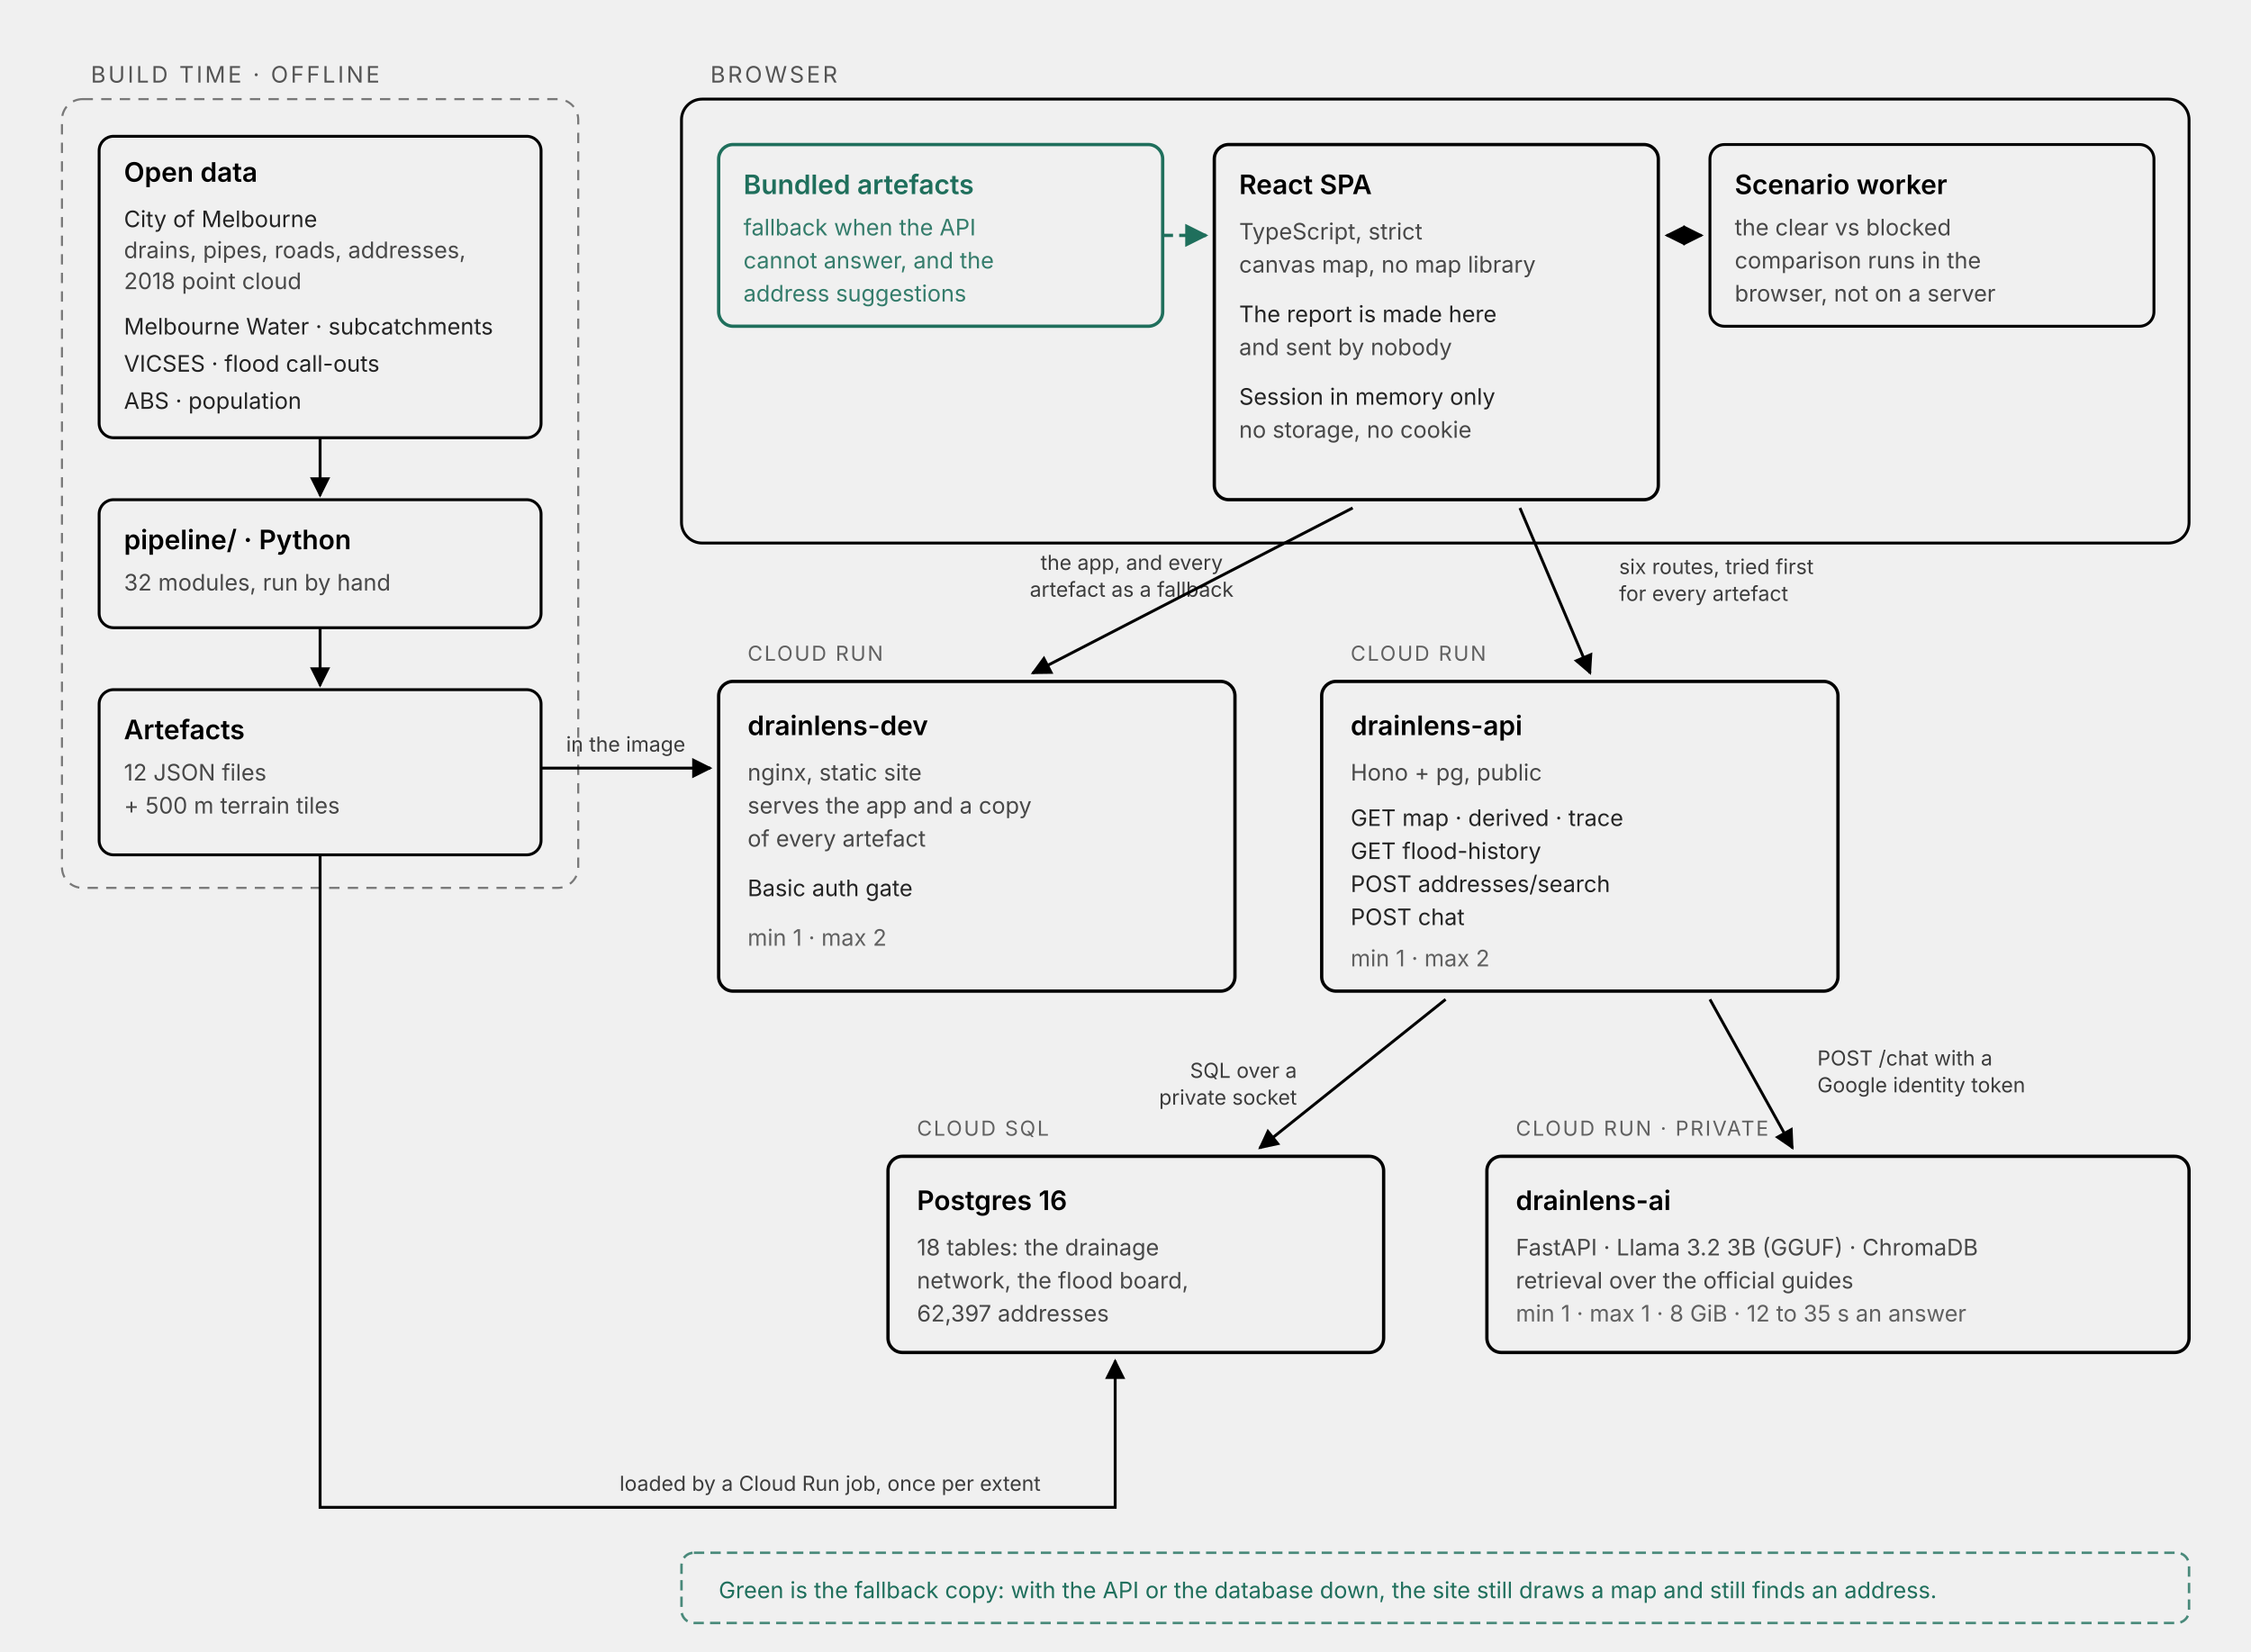
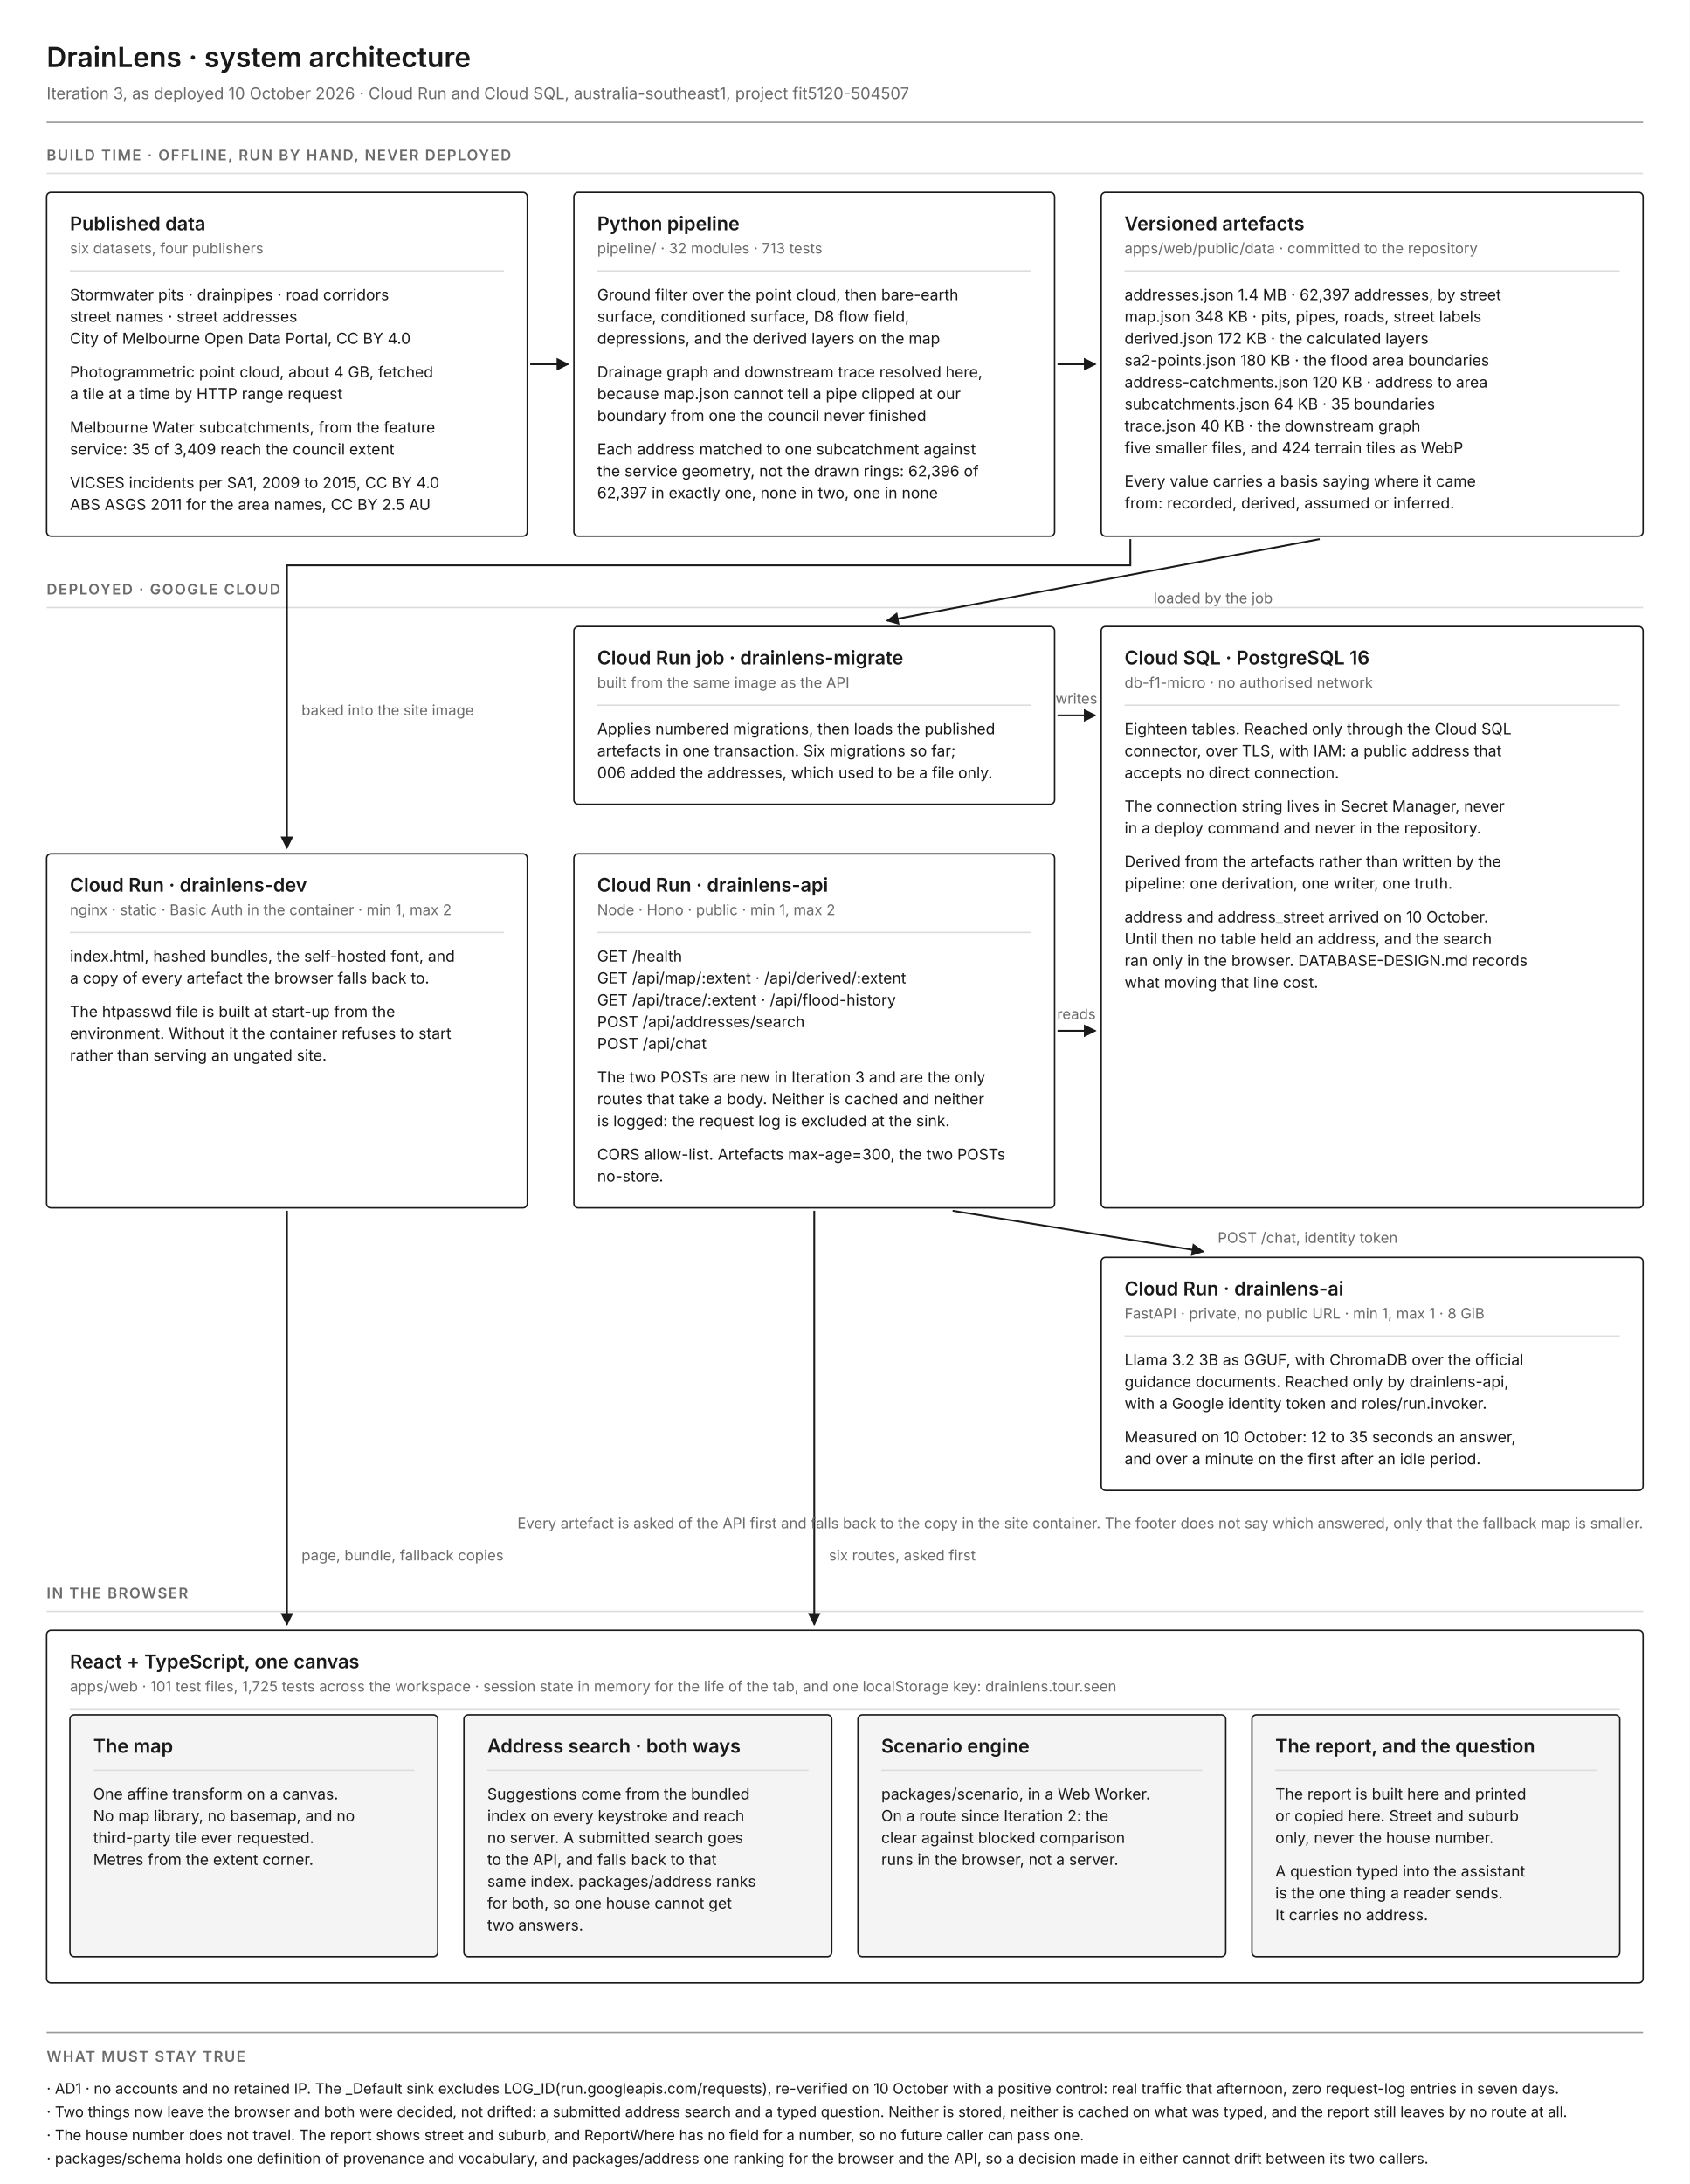
- <svg xmlns="http://www.w3.org/2000/svg" viewBox="0 0 1090 800" width="1090" height="800" role="img" aria-label="DrainLens system architecture. A build-time Python pipeline turns four open-data publishers into JSON artefacts, which are both baked into the site image and loaded into Cloud SQL. At run time a React app served by drainlens-dev asks drainlens-api for map, derived, trace, flood history and address data, and falls back to the bundled copy of each artefact when the API cannot answer. The blockage comparison runs in a Web Worker in the browser. drainlens-api reads Cloud SQL and forwards chat questions to a private drainlens-ai service running Llama 3.2 and ChromaDB.">
+ <svg xmlns="http://www.w3.org/2000/svg" viewBox="0 0 1160 1499" width="1160" height="1499" role="img" aria-label="DrainLens system architecture as deployed on 10 October 2026: a build-time Python pipeline, three Cloud Run services, Cloud SQL, and a browser that holds a fallback copy of every artefact and runs the blockage comparison itself.">
  <defs>
-     <marker id="a" viewBox="0 0 10 10" refX="9" refY="5" markerWidth="7" markerHeight="7" orient="auto-start-reverse">
-       <path d="M0 0 L10 5 L0 10 z" fill="currentColor" />
-     </marker>
-     <marker id="ag" viewBox="0 0 10 10" refX="9" refY="5" markerWidth="7" markerHeight="7" orient="auto-start-reverse">
-       <path d="M0 0 L10 5 L0 10 z" fill="#1f6f5c" />
+     <marker id="head" viewBox="0 0 10 10" refX="9" refY="5" markerWidth="7" markerHeight="7" orient="auto-start-reverse">
+       <path d="M 0 0 L 10 5 L 0 10 z" fill="#1A1A1A" />
    </marker>
  </defs>
-   <g fill="currentColor" font-family="system-ui, -apple-system, Segoe UI, sans-serif">
-     <rect x="30" y="48" width="250" height="382" rx="10" fill="none" stroke="currentColor" stroke-width="1" stroke-dasharray="5 4" opacity="0.5" />
-     <text x="44" y="40" font-size="11" letter-spacing="1.2" opacity="0.65">BUILD TIME · OFFLINE</text>
-     <rect x="48" y="66" width="214" height="146" rx="7" fill="none" stroke="currentColor" stroke-width="1.4" />
-     <text x="60" y="88" font-size="13" font-weight="600">Open data</text>
-     <text x="60" y="110" font-size="11" opacity="0.85">City of Melbourne</text>
-     <text x="60" y="125" font-size="11" opacity="0.7">drains, pipes, roads, addresses,</text>
-     <text x="60" y="140" font-size="11" opacity="0.7">2018 point cloud</text>
-     <text x="60" y="162" font-size="11" opacity="0.85">Melbourne Water · subcatchments</text>
-     <text x="60" y="180" font-size="11" opacity="0.85">VICSES · flood call-outs</text>
-     <text x="60" y="198" font-size="11" opacity="0.85">ABS · population</text>
-     <line x1="155" y1="212" x2="155" y2="240" stroke="currentColor" stroke-width="1.4" marker-end="url(#a)" />
-     <rect x="48" y="242" width="214" height="62" rx="7" fill="none" stroke="currentColor" stroke-width="1.4" />
-     <text x="60" y="266" font-size="13" font-weight="600">pipeline/ · Python</text>
-     <text x="60" y="286" font-size="11" opacity="0.7">32 modules, run by hand</text>
-     <line x1="155" y1="304" x2="155" y2="332" stroke="currentColor" stroke-width="1.4" marker-end="url(#a)" />
-     <rect x="48" y="334" width="214" height="80" rx="7" fill="none" stroke="currentColor" stroke-width="1.4" />
-     <text x="60" y="358" font-size="13" font-weight="600">Artefacts</text>
-     <text x="60" y="378" font-size="11" opacity="0.7">12 JSON files</text>
-     <text x="60" y="394" font-size="11" opacity="0.7">+ 500 m terrain tiles</text>
-     <rect x="330" y="48" width="730" height="215" rx="10" fill="none" stroke="currentColor" stroke-width="1.4" />
-     <text x="344" y="40" font-size="11" letter-spacing="1.2" opacity="0.65">BROWSER</text>
-     <rect x="348" y="70" width="215" height="88" rx="7" fill="none" stroke="#1f6f5c" stroke-width="1.6" />
-     <text x="360" y="94" font-size="13" font-weight="600" fill="#1f6f5c">Bundled artefacts</text>
-     <text x="360" y="114" font-size="11" fill="#1f6f5c" opacity="0.9">fallback when the API</text>
-     <text x="360" y="130" font-size="11" fill="#1f6f5c" opacity="0.9">cannot answer, and the</text>
-     <text x="360" y="146" font-size="11" fill="#1f6f5c" opacity="0.9">address suggestions</text>
-     <rect x="588" y="70" width="215" height="172" rx="7" fill="none" stroke="currentColor" stroke-width="1.6" />
-     <text x="600" y="94" font-size="13" font-weight="600">React SPA</text>
-     <text x="600" y="116" font-size="11" opacity="0.7">TypeScript, strict</text>
-     <text x="600" y="132" font-size="11" opacity="0.7">canvas map, no map library</text>
-     <text x="600" y="156" font-size="11" opacity="0.85">The report is made here</text>
-     <text x="600" y="172" font-size="11" opacity="0.7">and sent by nobody</text>
-     <text x="600" y="196" font-size="11" opacity="0.85">Session in memory only</text>
-     <text x="600" y="212" font-size="11" opacity="0.7">no storage, no cookie</text>
-     <rect x="828" y="70" width="215" height="88" rx="7" fill="none" stroke="currentColor" stroke-width="1.4" />
-     <text x="840" y="94" font-size="13" font-weight="600">Scenario worker</text>
-     <text x="840" y="114" font-size="11" opacity="0.7">the clear vs blocked</text>
-     <text x="840" y="130" font-size="11" opacity="0.7">comparison runs in the</text>
-     <text x="840" y="146" font-size="11" opacity="0.7">browser, not on a server</text>
-     <line x1="563" y1="114" x2="584" y2="114" stroke="#1f6f5c" stroke-width="1.6" stroke-dasharray="5 3" marker-end="url(#ag)" />
-     <line x1="807" y1="114" x2="824" y2="114" stroke="currentColor" stroke-width="1.4" marker-start="url(#a)" marker-end="url(#a)" />
-     <rect x="348" y="330" width="250" height="150" rx="7" fill="none" stroke="currentColor" stroke-width="1.6" />
-     <text x="362" y="320" font-size="10" letter-spacing="0.8" opacity="0.6">CLOUD RUN</text>
-     <text x="362" y="356" font-size="13" font-weight="600">drainlens-dev</text>
-     <text x="362" y="378" font-size="11" opacity="0.7">nginx, static site</text>
-     <text x="362" y="394" font-size="11" opacity="0.7">serves the app and a copy</text>
-     <text x="362" y="410" font-size="11" opacity="0.7">of every artefact</text>
-     <text x="362" y="434" font-size="11" opacity="0.85">Basic auth gate</text>
-     <text x="362" y="458" font-size="11" opacity="0.6">min 1 · max 2</text>
-     <rect x="640" y="330" width="250" height="150" rx="7" fill="none" stroke="currentColor" stroke-width="1.6" />
-     <text x="654" y="320" font-size="10" letter-spacing="0.8" opacity="0.6">CLOUD RUN</text>
-     <text x="654" y="356" font-size="13" font-weight="600">drainlens-api</text>
-     <text x="654" y="378" font-size="11" opacity="0.7">Hono + pg, public</text>
-     <text x="654" y="400" font-size="11" opacity="0.85">GET map · derived · trace</text>
-     <text x="654" y="416" font-size="11" opacity="0.85">GET flood-history</text>
-     <text x="654" y="432" font-size="11" opacity="0.85">POST addresses/search</text>
-     <text x="654" y="448" font-size="11" opacity="0.85">POST chat</text>
-     <text x="654" y="468" font-size="11" opacity="0.6">min 1 · max 2</text>
-     <rect x="430" y="560" width="240" height="95" rx="7" fill="none" stroke="currentColor" stroke-width="1.6" />
-     <text x="444" y="550" font-size="10" letter-spacing="0.8" opacity="0.6">CLOUD SQL</text>
-     <text x="444" y="586" font-size="13" font-weight="600">Postgres 16</text>
-     <text x="444" y="608" font-size="11" opacity="0.7">18 tables: the drainage</text>
-     <text x="444" y="624" font-size="11" opacity="0.7">network, the flood board,</text>
-     <text x="444" y="640" font-size="11" opacity="0.7">62,397 addresses</text>
-     <rect x="720" y="560" width="340" height="95" rx="7" fill="none" stroke="currentColor" stroke-width="1.6" />
-     <text x="734" y="550" font-size="10" letter-spacing="0.8" opacity="0.6">CLOUD RUN · PRIVATE</text>
-     <text x="734" y="586" font-size="13" font-weight="600">drainlens-ai</text>
-     <text x="734" y="608" font-size="11" opacity="0.7">FastAPI · Llama 3.2 3B (GGUF) · ChromaDB</text>
-     <text x="734" y="624" font-size="11" opacity="0.7">retrieval over the official guides</text>
-     <text x="734" y="640" font-size="11" opacity="0.6">min 1 · max 1 · 8 GiB · 12 to 35 s an answer</text>
-     <line x1="655" y1="246" x2="500" y2="326" stroke="currentColor" stroke-width="1.4" marker-end="url(#a)" />
-     <text x="548" y="276" font-size="10" text-anchor="middle" opacity="0.75">the app, and every</text>
-     <text x="548" y="289" font-size="10" text-anchor="middle" opacity="0.75">artefact as a fallback</text>
-     <line x1="736" y1="246" x2="770" y2="326" stroke="currentColor" stroke-width="1.4" marker-end="url(#a)" />
-     <text x="784" y="278" font-size="10" opacity="0.75">six routes, tried first</text>
-     <text x="784" y="291" font-size="10" opacity="0.75">for every artefact</text>
-     <line x1="700" y1="484" x2="610" y2="556" stroke="currentColor" stroke-width="1.4" marker-end="url(#a)" />
-     <text x="628" y="522" font-size="10" text-anchor="end" opacity="0.75">SQL over a</text>
-     <text x="628" y="535" font-size="10" text-anchor="end" opacity="0.75">private socket</text>
-     <line x1="828" y1="484" x2="868" y2="556" stroke="currentColor" stroke-width="1.4" marker-end="url(#a)" />
-     <text x="880" y="516" font-size="10" opacity="0.75">POST /chat with a</text>
-     <text x="880" y="529" font-size="10" opacity="0.75">Google identity token</text>
-     <line x1="262" y1="372" x2="344" y2="372" stroke="currentColor" stroke-width="1.4" marker-end="url(#a)" />
-     <text x="303" y="364" font-size="10" text-anchor="middle" opacity="0.75">in the image</text>
-     <polyline points="155,414 155,730 540,730 540,659" fill="none" stroke="currentColor" stroke-width="1.4" marker-end="url(#a)" />
-     <text x="300" y="722" font-size="10" opacity="0.75">loaded by a Cloud Run job, once per extent</text>
-     <rect x="330" y="752" width="730" height="34" rx="6" fill="none" stroke="#1f6f5c" stroke-width="1.2" stroke-dasharray="5 3" opacity="0.8" />
-     <text x="348" y="774" font-size="11" fill="#1f6f5c">Green is the fallback copy: with the API or the database down, the site still draws a map and still finds an address.</text>
-   </g>
+   <rect width="1160" height="1499" fill="#FFFFFF" />
+   <text x="32" y="46" font-family="'Segoe UI', Inter, system-ui, -apple-system, Helvetica, Arial, sans-serif" font-size="19" font-weight="600" fill="#1A1A1A">DrainLens · system architecture</text>
+   <text x="32" y="68" font-family="'Segoe UI', Inter, system-ui, -apple-system, Helvetica, Arial, sans-serif" font-size="11" font-weight="400" fill="#6B6B6B">Iteration 3, as deployed 10 October 2026 · Cloud Run and Cloud SQL, australia-southeast1, project fit5120-504507</text>
+   <line x1="32" y1="84" x2="1128" y2="84" stroke="#999999" stroke-width="1" />
+   <text x="32" y="110" font-family="'Segoe UI', Inter, system-ui, -apple-system, Helvetica, Arial, sans-serif" font-size="10" font-weight="600" fill="#6B6B6B" letter-spacing="0.09em">BUILD TIME · OFFLINE, RUN BY HAND, NEVER DEPLOYED</text>
+   <line x1="32" y1="119" x2="1128" y2="119" stroke="#DDDDDD" stroke-width="1" />
+   <rect x="32" y="132" width="330" height="236" rx="3" fill="#FFFFFF" stroke="#1A1A1A" stroke-width="1" />
+   <text x="48" y="158" font-family="'Segoe UI', Inter, system-ui, -apple-system, Helvetica, Arial, sans-serif" font-size="13" font-weight="600" fill="#1A1A1A">Published data</text>
+   <text x="48" y="174" font-family="'Segoe UI', Inter, system-ui, -apple-system, Helvetica, Arial, sans-serif" font-size="10" font-weight="400" fill="#6B6B6B">six datasets, four publishers</text>
+   <line x1="48" y1="186" x2="346" y2="186" stroke="#DDDDDD" stroke-width="1" />
+   <text x="48" y="206" font-family="'Segoe UI', Inter, system-ui, -apple-system, Helvetica, Arial, sans-serif" font-size="10.5" font-weight="400" fill="#1A1A1A">Stormwater pits · drainpipes · road corridors</text>
+   <text x="48" y="221" font-family="'Segoe UI', Inter, system-ui, -apple-system, Helvetica, Arial, sans-serif" font-size="10.5" font-weight="400" fill="#1A1A1A">street names · street addresses</text>
+   <text x="48" y="236" font-family="'Segoe UI', Inter, system-ui, -apple-system, Helvetica, Arial, sans-serif" font-size="10.5" font-weight="400" fill="#1A1A1A">City of Melbourne Open Data Portal, CC BY 4.0</text>
+   <text x="48" y="259" font-family="'Segoe UI', Inter, system-ui, -apple-system, Helvetica, Arial, sans-serif" font-size="10.5" font-weight="400" fill="#1A1A1A">Photogrammetric point cloud, about 4 GB, fetched</text>
+   <text x="48" y="274" font-family="'Segoe UI', Inter, system-ui, -apple-system, Helvetica, Arial, sans-serif" font-size="10.5" font-weight="400" fill="#1A1A1A">a tile at a time by HTTP range request</text>
+   <text x="48" y="297" font-family="'Segoe UI', Inter, system-ui, -apple-system, Helvetica, Arial, sans-serif" font-size="10.5" font-weight="400" fill="#1A1A1A">Melbourne Water subcatchments, from the feature</text>
+   <text x="48" y="312" font-family="'Segoe UI', Inter, system-ui, -apple-system, Helvetica, Arial, sans-serif" font-size="10.5" font-weight="400" fill="#1A1A1A">service: 35 of 3,409 reach the council extent</text>
+   <text x="48" y="335" font-family="'Segoe UI', Inter, system-ui, -apple-system, Helvetica, Arial, sans-serif" font-size="10.5" font-weight="400" fill="#1A1A1A">VICSES incidents per SA1, 2009 to 2015, CC BY 4.0</text>
+   <text x="48" y="350" font-family="'Segoe UI', Inter, system-ui, -apple-system, Helvetica, Arial, sans-serif" font-size="10.5" font-weight="400" fill="#1A1A1A">ABS ASGS 2011 for the area names, CC BY 2.5 AU</text>
+   <rect x="394" y="132" width="330" height="236" rx="3" fill="#FFFFFF" stroke="#1A1A1A" stroke-width="1" />
+   <text x="410" y="158" font-family="'Segoe UI', Inter, system-ui, -apple-system, Helvetica, Arial, sans-serif" font-size="13" font-weight="600" fill="#1A1A1A">Python pipeline</text>
+   <text x="410" y="174" font-family="'Segoe UI', Inter, system-ui, -apple-system, Helvetica, Arial, sans-serif" font-size="10" font-weight="400" fill="#6B6B6B">pipeline/ · 32 modules · 713 tests</text>
+   <line x1="410" y1="186" x2="708" y2="186" stroke="#DDDDDD" stroke-width="1" />
+   <text x="410" y="206" font-family="'Segoe UI', Inter, system-ui, -apple-system, Helvetica, Arial, sans-serif" font-size="10.5" font-weight="400" fill="#1A1A1A">Ground filter over the point cloud, then bare-earth</text>
+   <text x="410" y="221" font-family="'Segoe UI', Inter, system-ui, -apple-system, Helvetica, Arial, sans-serif" font-size="10.5" font-weight="400" fill="#1A1A1A">surface, conditioned surface, D8 flow field,</text>
+   <text x="410" y="236" font-family="'Segoe UI', Inter, system-ui, -apple-system, Helvetica, Arial, sans-serif" font-size="10.5" font-weight="400" fill="#1A1A1A">depressions, and the derived layers on the map</text>
+   <text x="410" y="259" font-family="'Segoe UI', Inter, system-ui, -apple-system, Helvetica, Arial, sans-serif" font-size="10.5" font-weight="400" fill="#1A1A1A">Drainage graph and downstream trace resolved here,</text>
+   <text x="410" y="274" font-family="'Segoe UI', Inter, system-ui, -apple-system, Helvetica, Arial, sans-serif" font-size="10.5" font-weight="400" fill="#1A1A1A">because map.json cannot tell a pipe clipped at our</text>
+   <text x="410" y="289" font-family="'Segoe UI', Inter, system-ui, -apple-system, Helvetica, Arial, sans-serif" font-size="10.5" font-weight="400" fill="#1A1A1A">boundary from one the council never finished</text>
+   <text x="410" y="312" font-family="'Segoe UI', Inter, system-ui, -apple-system, Helvetica, Arial, sans-serif" font-size="10.5" font-weight="400" fill="#1A1A1A">Each address matched to one subcatchment against</text>
+   <text x="410" y="327" font-family="'Segoe UI', Inter, system-ui, -apple-system, Helvetica, Arial, sans-serif" font-size="10.5" font-weight="400" fill="#1A1A1A">the service geometry, not the drawn rings: 62,396 of</text>
+   <text x="410" y="342" font-family="'Segoe UI', Inter, system-ui, -apple-system, Helvetica, Arial, sans-serif" font-size="10.5" font-weight="400" fill="#1A1A1A">62,397 in exactly one, none in two, one in none</text>
+   <rect x="756" y="132" width="372" height="236" rx="3" fill="#FFFFFF" stroke="#1A1A1A" stroke-width="1" />
+   <text x="772" y="158" font-family="'Segoe UI', Inter, system-ui, -apple-system, Helvetica, Arial, sans-serif" font-size="13" font-weight="600" fill="#1A1A1A">Versioned artefacts</text>
+   <text x="772" y="174" font-family="'Segoe UI', Inter, system-ui, -apple-system, Helvetica, Arial, sans-serif" font-size="10" font-weight="400" fill="#6B6B6B">apps/web/public/data · committed to the repository</text>
+   <line x1="772" y1="186" x2="1112" y2="186" stroke="#DDDDDD" stroke-width="1" />
+   <text x="772" y="206" font-family="'Segoe UI', Inter, system-ui, -apple-system, Helvetica, Arial, sans-serif" font-size="10.5" font-weight="400" fill="#1A1A1A">addresses.json  1.4 MB · 62,397 addresses, by street</text>
+   <text x="772" y="221" font-family="'Segoe UI', Inter, system-ui, -apple-system, Helvetica, Arial, sans-serif" font-size="10.5" font-weight="400" fill="#1A1A1A">map.json  348 KB · pits, pipes, roads, street labels</text>
+   <text x="772" y="236" font-family="'Segoe UI', Inter, system-ui, -apple-system, Helvetica, Arial, sans-serif" font-size="10.5" font-weight="400" fill="#1A1A1A">derived.json  172 KB · the calculated layers</text>
+   <text x="772" y="251" font-family="'Segoe UI', Inter, system-ui, -apple-system, Helvetica, Arial, sans-serif" font-size="10.5" font-weight="400" fill="#1A1A1A">sa2-points.json  180 KB · the flood area boundaries</text>
+   <text x="772" y="266" font-family="'Segoe UI', Inter, system-ui, -apple-system, Helvetica, Arial, sans-serif" font-size="10.5" font-weight="400" fill="#1A1A1A">address-catchments.json  120 KB · address to area</text>
+   <text x="772" y="281" font-family="'Segoe UI', Inter, system-ui, -apple-system, Helvetica, Arial, sans-serif" font-size="10.5" font-weight="400" fill="#1A1A1A">subcatchments.json  64 KB · 35 boundaries</text>
+   <text x="772" y="296" font-family="'Segoe UI', Inter, system-ui, -apple-system, Helvetica, Arial, sans-serif" font-size="10.5" font-weight="400" fill="#1A1A1A">trace.json  40 KB · the downstream graph</text>
+   <text x="772" y="311" font-family="'Segoe UI', Inter, system-ui, -apple-system, Helvetica, Arial, sans-serif" font-size="10.5" font-weight="400" fill="#1A1A1A">five smaller files, and 424 terrain tiles as WebP</text>
+   <text x="772" y="334" font-family="'Segoe UI', Inter, system-ui, -apple-system, Helvetica, Arial, sans-serif" font-size="10.5" font-weight="400" fill="#1A1A1A">Every value carries a basis saying where it came</text>
+   <text x="772" y="349" font-family="'Segoe UI', Inter, system-ui, -apple-system, Helvetica, Arial, sans-serif" font-size="10.5" font-weight="400" fill="#1A1A1A">from: recorded, derived, assumed or inferred.</text>
+   <line x1="364" y1="250" x2="390" y2="250" stroke="#1A1A1A" stroke-width="1.25" marker-end="url(#head)" />
+   <line x1="726" y1="250" x2="752" y2="250" stroke="#1A1A1A" stroke-width="1.25" marker-end="url(#head)" />
+   <text x="32" y="408" font-family="'Segoe UI', Inter, system-ui, -apple-system, Helvetica, Arial, sans-serif" font-size="10" font-weight="600" fill="#6B6B6B" letter-spacing="0.09em">DEPLOYED · GOOGLE CLOUD</text>
+   <line x1="32" y1="417" x2="1128" y2="417" stroke="#DDDDDD" stroke-width="1" />
+   <rect x="394" y="430" width="330" height="122" rx="3" fill="#FFFFFF" stroke="#1A1A1A" stroke-width="1" />
+   <text x="410" y="456" font-family="'Segoe UI', Inter, system-ui, -apple-system, Helvetica, Arial, sans-serif" font-size="13" font-weight="600" fill="#1A1A1A">Cloud Run job · drainlens-migrate</text>
+   <text x="410" y="472" font-family="'Segoe UI', Inter, system-ui, -apple-system, Helvetica, Arial, sans-serif" font-size="10" font-weight="400" fill="#6B6B6B">built from the same image as the API</text>
+   <line x1="410" y1="484" x2="708" y2="484" stroke="#DDDDDD" stroke-width="1" />
+   <text x="410" y="504" font-family="'Segoe UI', Inter, system-ui, -apple-system, Helvetica, Arial, sans-serif" font-size="10.5" font-weight="400" fill="#1A1A1A">Applies numbered migrations, then loads the published</text>
+   <text x="410" y="519" font-family="'Segoe UI', Inter, system-ui, -apple-system, Helvetica, Arial, sans-serif" font-size="10.5" font-weight="400" fill="#1A1A1A">artefacts in one transaction. Six migrations so far;</text>
+   <text x="410" y="534" font-family="'Segoe UI', Inter, system-ui, -apple-system, Helvetica, Arial, sans-serif" font-size="10.5" font-weight="400" fill="#1A1A1A">006 added the addresses, which used to be a file only.</text>
+   <rect x="756" y="430" width="372" height="399" rx="3" fill="#FFFFFF" stroke="#1A1A1A" stroke-width="1" />
+   <text x="772" y="456" font-family="'Segoe UI', Inter, system-ui, -apple-system, Helvetica, Arial, sans-serif" font-size="13" font-weight="600" fill="#1A1A1A">Cloud SQL · PostgreSQL 16</text>
+   <text x="772" y="472" font-family="'Segoe UI', Inter, system-ui, -apple-system, Helvetica, Arial, sans-serif" font-size="10" font-weight="400" fill="#6B6B6B">db-f1-micro · no authorised network</text>
+   <line x1="772" y1="484" x2="1112" y2="484" stroke="#DDDDDD" stroke-width="1" />
+   <text x="772" y="504" font-family="'Segoe UI', Inter, system-ui, -apple-system, Helvetica, Arial, sans-serif" font-size="10.5" font-weight="400" fill="#1A1A1A">Eighteen tables. Reached only through the Cloud SQL</text>
+   <text x="772" y="519" font-family="'Segoe UI', Inter, system-ui, -apple-system, Helvetica, Arial, sans-serif" font-size="10.5" font-weight="400" fill="#1A1A1A">connector, over TLS, with IAM: a public address that</text>
+   <text x="772" y="534" font-family="'Segoe UI', Inter, system-ui, -apple-system, Helvetica, Arial, sans-serif" font-size="10.5" font-weight="400" fill="#1A1A1A">accepts no direct connection.</text>
+   <text x="772" y="557" font-family="'Segoe UI', Inter, system-ui, -apple-system, Helvetica, Arial, sans-serif" font-size="10.5" font-weight="400" fill="#1A1A1A">The connection string lives in Secret Manager, never</text>
+   <text x="772" y="572" font-family="'Segoe UI', Inter, system-ui, -apple-system, Helvetica, Arial, sans-serif" font-size="10.5" font-weight="400" fill="#1A1A1A">in a deploy command and never in the repository.</text>
+   <text x="772" y="595" font-family="'Segoe UI', Inter, system-ui, -apple-system, Helvetica, Arial, sans-serif" font-size="10.5" font-weight="400" fill="#1A1A1A">Derived from the artefacts rather than written by the</text>
+   <text x="772" y="610" font-family="'Segoe UI', Inter, system-ui, -apple-system, Helvetica, Arial, sans-serif" font-size="10.5" font-weight="400" fill="#1A1A1A">pipeline: one derivation, one writer, one truth.</text>
+   <text x="772" y="633" font-family="'Segoe UI', Inter, system-ui, -apple-system, Helvetica, Arial, sans-serif" font-size="10.5" font-weight="400" fill="#1A1A1A">address and address_street arrived on 10 October.</text>
+   <text x="772" y="648" font-family="'Segoe UI', Inter, system-ui, -apple-system, Helvetica, Arial, sans-serif" font-size="10.5" font-weight="400" fill="#1A1A1A">Until then no table held an address, and the search</text>
+   <text x="772" y="663" font-family="'Segoe UI', Inter, system-ui, -apple-system, Helvetica, Arial, sans-serif" font-size="10.5" font-weight="400" fill="#1A1A1A">ran only in the browser. DATABASE-DESIGN.md records</text>
+   <text x="772" y="678" font-family="'Segoe UI', Inter, system-ui, -apple-system, Helvetica, Arial, sans-serif" font-size="10.5" font-weight="400" fill="#1A1A1A">what moving that line cost.</text>
+   <rect x="32" y="586" width="330" height="243" rx="3" fill="#FFFFFF" stroke="#1A1A1A" stroke-width="1" />
+   <text x="48" y="612" font-family="'Segoe UI', Inter, system-ui, -apple-system, Helvetica, Arial, sans-serif" font-size="13" font-weight="600" fill="#1A1A1A">Cloud Run · drainlens-dev</text>
+   <text x="48" y="628" font-family="'Segoe UI', Inter, system-ui, -apple-system, Helvetica, Arial, sans-serif" font-size="10" font-weight="400" fill="#6B6B6B">nginx · static · Basic Auth in the container · min 1, max 2</text>
+   <line x1="48" y1="640" x2="346" y2="640" stroke="#DDDDDD" stroke-width="1" />
+   <text x="48" y="660" font-family="'Segoe UI', Inter, system-ui, -apple-system, Helvetica, Arial, sans-serif" font-size="10.5" font-weight="400" fill="#1A1A1A">index.html, hashed bundles, the self-hosted font, and</text>
+   <text x="48" y="675" font-family="'Segoe UI', Inter, system-ui, -apple-system, Helvetica, Arial, sans-serif" font-size="10.5" font-weight="400" fill="#1A1A1A">a copy of every artefact the browser falls back to.</text>
+   <text x="48" y="698" font-family="'Segoe UI', Inter, system-ui, -apple-system, Helvetica, Arial, sans-serif" font-size="10.5" font-weight="400" fill="#1A1A1A">The htpasswd file is built at start-up from the</text>
+   <text x="48" y="713" font-family="'Segoe UI', Inter, system-ui, -apple-system, Helvetica, Arial, sans-serif" font-size="10.5" font-weight="400" fill="#1A1A1A">environment. Without it the container refuses to start</text>
+   <text x="48" y="728" font-family="'Segoe UI', Inter, system-ui, -apple-system, Helvetica, Arial, sans-serif" font-size="10.5" font-weight="400" fill="#1A1A1A">rather than serving an ungated site.</text>
+   <rect x="394" y="586" width="330" height="243" rx="3" fill="#FFFFFF" stroke="#1A1A1A" stroke-width="1" />
+   <text x="410" y="612" font-family="'Segoe UI', Inter, system-ui, -apple-system, Helvetica, Arial, sans-serif" font-size="13" font-weight="600" fill="#1A1A1A">Cloud Run · drainlens-api</text>
+   <text x="410" y="628" font-family="'Segoe UI', Inter, system-ui, -apple-system, Helvetica, Arial, sans-serif" font-size="10" font-weight="400" fill="#6B6B6B">Node · Hono · public · min 1, max 2</text>
+   <line x1="410" y1="640" x2="708" y2="640" stroke="#DDDDDD" stroke-width="1" />
+   <text x="410" y="660" font-family="'Segoe UI', Inter, system-ui, -apple-system, Helvetica, Arial, sans-serif" font-size="10.5" font-weight="400" fill="#1A1A1A">GET  /health</text>
+   <text x="410" y="675" font-family="'Segoe UI', Inter, system-ui, -apple-system, Helvetica, Arial, sans-serif" font-size="10.5" font-weight="400" fill="#1A1A1A">GET  /api/map/:extent · /api/derived/:extent</text>
+   <text x="410" y="690" font-family="'Segoe UI', Inter, system-ui, -apple-system, Helvetica, Arial, sans-serif" font-size="10.5" font-weight="400" fill="#1A1A1A">GET  /api/trace/:extent · /api/flood-history</text>
+   <text x="410" y="705" font-family="'Segoe UI', Inter, system-ui, -apple-system, Helvetica, Arial, sans-serif" font-size="10.5" font-weight="400" fill="#1A1A1A">POST /api/addresses/search</text>
+   <text x="410" y="720" font-family="'Segoe UI', Inter, system-ui, -apple-system, Helvetica, Arial, sans-serif" font-size="10.5" font-weight="400" fill="#1A1A1A">POST /api/chat</text>
+   <text x="410" y="743" font-family="'Segoe UI', Inter, system-ui, -apple-system, Helvetica, Arial, sans-serif" font-size="10.5" font-weight="400" fill="#1A1A1A">The two POSTs are new in Iteration 3 and are the only</text>
+   <text x="410" y="758" font-family="'Segoe UI', Inter, system-ui, -apple-system, Helvetica, Arial, sans-serif" font-size="10.5" font-weight="400" fill="#1A1A1A">routes that take a body. Neither is cached and neither</text>
+   <text x="410" y="773" font-family="'Segoe UI', Inter, system-ui, -apple-system, Helvetica, Arial, sans-serif" font-size="10.5" font-weight="400" fill="#1A1A1A">is logged: the request log is excluded at the sink.</text>
+   <text x="410" y="796" font-family="'Segoe UI', Inter, system-ui, -apple-system, Helvetica, Arial, sans-serif" font-size="10.5" font-weight="400" fill="#1A1A1A">CORS allow-list. Artefacts max-age=300, the two POSTs</text>
+   <text x="410" y="811" font-family="'Segoe UI', Inter, system-ui, -apple-system, Helvetica, Arial, sans-serif" font-size="10.5" font-weight="400" fill="#1A1A1A">no-store.</text>
+   <rect x="756" y="863" width="372" height="160" rx="3" fill="#FFFFFF" stroke="#1A1A1A" stroke-width="1" />
+   <text x="772" y="889" font-family="'Segoe UI', Inter, system-ui, -apple-system, Helvetica, Arial, sans-serif" font-size="13" font-weight="600" fill="#1A1A1A">Cloud Run · drainlens-ai</text>
+   <text x="772" y="905" font-family="'Segoe UI', Inter, system-ui, -apple-system, Helvetica, Arial, sans-serif" font-size="10" font-weight="400" fill="#6B6B6B">FastAPI · private, no public URL · min 1, max 1 · 8 GiB</text>
+   <line x1="772" y1="917" x2="1112" y2="917" stroke="#DDDDDD" stroke-width="1" />
+   <text x="772" y="937" font-family="'Segoe UI', Inter, system-ui, -apple-system, Helvetica, Arial, sans-serif" font-size="10.5" font-weight="400" fill="#1A1A1A">Llama 3.2 3B as GGUF, with ChromaDB over the official</text>
+   <text x="772" y="952" font-family="'Segoe UI', Inter, system-ui, -apple-system, Helvetica, Arial, sans-serif" font-size="10.5" font-weight="400" fill="#1A1A1A">guidance documents. Reached only by drainlens-api,</text>
+   <text x="772" y="967" font-family="'Segoe UI', Inter, system-ui, -apple-system, Helvetica, Arial, sans-serif" font-size="10.5" font-weight="400" fill="#1A1A1A">with a Google identity token and roles/run.invoker.</text>
+   <text x="772" y="990" font-family="'Segoe UI', Inter, system-ui, -apple-system, Helvetica, Arial, sans-serif" font-size="10.5" font-weight="400" fill="#1A1A1A">Measured on 10 October: 12 to 35 seconds an answer,</text>
+   <text x="772" y="1005" font-family="'Segoe UI', Inter, system-ui, -apple-system, Helvetica, Arial, sans-serif" font-size="10.5" font-weight="400" fill="#1A1A1A">and over a minute on the first after an idle period.</text>
+   <line x1="726" y1="491" x2="752" y2="491" stroke="#1A1A1A" stroke-width="1.25" marker-end="url(#head)" />
+   <text x="739" y="483" font-family="'Segoe UI', Inter, system-ui, -apple-system, Helvetica, Arial, sans-serif" font-size="10" font-weight="400" fill="#6B6B6B" text-anchor="middle">writes</text>
+   <line x1="726" y1="707.5" x2="752" y2="707.5" stroke="#1A1A1A" stroke-width="1.25" marker-end="url(#head)" />
+   <text x="739" y="699.5" font-family="'Segoe UI', Inter, system-ui, -apple-system, Helvetica, Arial, sans-serif" font-size="10" font-weight="400" fill="#6B6B6B" text-anchor="middle">reads</text>
+   <line x1="654" y1="831" x2="826" y2="859" stroke="#1A1A1A" stroke-width="1.25" marker-end="url(#head)" />
+   <text x="836" y="853" font-family="'Segoe UI', Inter, system-ui, -apple-system, Helvetica, Arial, sans-serif" font-size="10" font-weight="400" fill="#6B6B6B" text-anchor="start">POST /chat, identity token</text>
+   <line x1="906" y1="370" x2="609" y2="426" stroke="#1A1A1A" stroke-width="1.25" marker-end="url(#head)" />
+   <text x="792" y="414" font-family="'Segoe UI', Inter, system-ui, -apple-system, Helvetica, Arial, sans-serif" font-size="10" font-weight="400" fill="#6B6B6B" text-anchor="start">loaded by the job</text>
+   <polyline points="776,370 776,388 197,388 197,582" fill="none" stroke="#1A1A1A" stroke-width="1.25" marker-end="url(#head)" />
+   <text x="207" y="491" font-family="'Segoe UI', Inter, system-ui, -apple-system, Helvetica, Arial, sans-serif" font-size="10" font-weight="400" fill="#6B6B6B" text-anchor="start">baked into the site image</text>
+   <text x="32" y="1097" font-family="'Segoe UI', Inter, system-ui, -apple-system, Helvetica, Arial, sans-serif" font-size="10" font-weight="600" fill="#6B6B6B" letter-spacing="0.09em">IN THE BROWSER</text>
+   <line x1="32" y1="1106" x2="1128" y2="1106" stroke="#DDDDDD" stroke-width="1" />
+   <rect x="32" y="1119" width="1096" height="242" rx="3" fill="#FFFFFF" stroke="#1A1A1A" stroke-width="1" />
+   <text x="48" y="1145" font-family="'Segoe UI', Inter, system-ui, -apple-system, Helvetica, Arial, sans-serif" font-size="13" font-weight="600" fill="#1A1A1A">React + TypeScript, one canvas</text>
+   <text x="48" y="1161" font-family="'Segoe UI', Inter, system-ui, -apple-system, Helvetica, Arial, sans-serif" font-size="10" font-weight="400" fill="#6B6B6B">apps/web · 101 test files, 1,725 tests across the workspace · session state in memory for the life of the tab, and one localStorage key: drainlens.tour.seen</text>
+   <line x1="48" y1="1173" x2="1112" y2="1173" stroke="#DDDDDD" stroke-width="1" />
+   <rect x="48" y="1177" width="252.5" height="166" rx="3" fill="#F4F4F4" stroke="#1A1A1A" stroke-width="1" />
+   <text x="64" y="1203" font-family="'Segoe UI', Inter, system-ui, -apple-system, Helvetica, Arial, sans-serif" font-size="13" font-weight="600" fill="#1A1A1A">The map</text>
+   <line x1="64" y1="1215" x2="284.5" y2="1215" stroke="#DDDDDD" stroke-width="1" />
+   <text x="64" y="1235" font-family="'Segoe UI', Inter, system-ui, -apple-system, Helvetica, Arial, sans-serif" font-size="10.5" font-weight="400" fill="#1A1A1A">One affine transform on a canvas.</text>
+   <text x="64" y="1250" font-family="'Segoe UI', Inter, system-ui, -apple-system, Helvetica, Arial, sans-serif" font-size="10.5" font-weight="400" fill="#1A1A1A">No map library, no basemap, and no</text>
+   <text x="64" y="1265" font-family="'Segoe UI', Inter, system-ui, -apple-system, Helvetica, Arial, sans-serif" font-size="10.5" font-weight="400" fill="#1A1A1A">third-party tile ever requested.</text>
+   <text x="64" y="1280" font-family="'Segoe UI', Inter, system-ui, -apple-system, Helvetica, Arial, sans-serif" font-size="10.5" font-weight="400" fill="#1A1A1A">Metres from the extent corner.</text>
+   <rect x="318.5" y="1177" width="252.5" height="166" rx="3" fill="#F4F4F4" stroke="#1A1A1A" stroke-width="1" />
+   <text x="334.5" y="1203" font-family="'Segoe UI', Inter, system-ui, -apple-system, Helvetica, Arial, sans-serif" font-size="13" font-weight="600" fill="#1A1A1A">Address search · both ways</text>
+   <line x1="334.5" y1="1215" x2="555" y2="1215" stroke="#DDDDDD" stroke-width="1" />
+   <text x="334.5" y="1235" font-family="'Segoe UI', Inter, system-ui, -apple-system, Helvetica, Arial, sans-serif" font-size="10.5" font-weight="400" fill="#1A1A1A">Suggestions come from the bundled</text>
+   <text x="334.5" y="1250" font-family="'Segoe UI', Inter, system-ui, -apple-system, Helvetica, Arial, sans-serif" font-size="10.5" font-weight="400" fill="#1A1A1A">index on every keystroke and reach</text>
+   <text x="334.5" y="1265" font-family="'Segoe UI', Inter, system-ui, -apple-system, Helvetica, Arial, sans-serif" font-size="10.5" font-weight="400" fill="#1A1A1A">no server. A submitted search goes</text>
+   <text x="334.5" y="1280" font-family="'Segoe UI', Inter, system-ui, -apple-system, Helvetica, Arial, sans-serif" font-size="10.5" font-weight="400" fill="#1A1A1A">to the API, and falls back to that</text>
+   <text x="334.5" y="1295" font-family="'Segoe UI', Inter, system-ui, -apple-system, Helvetica, Arial, sans-serif" font-size="10.5" font-weight="400" fill="#1A1A1A">same index. packages/address ranks</text>
+   <text x="334.5" y="1310" font-family="'Segoe UI', Inter, system-ui, -apple-system, Helvetica, Arial, sans-serif" font-size="10.5" font-weight="400" fill="#1A1A1A">for both, so one house cannot get</text>
+   <text x="334.5" y="1325" font-family="'Segoe UI', Inter, system-ui, -apple-system, Helvetica, Arial, sans-serif" font-size="10.5" font-weight="400" fill="#1A1A1A">two answers.</text>
+   <rect x="589" y="1177" width="252.5" height="166" rx="3" fill="#F4F4F4" stroke="#1A1A1A" stroke-width="1" />
+   <text x="605" y="1203" font-family="'Segoe UI', Inter, system-ui, -apple-system, Helvetica, Arial, sans-serif" font-size="13" font-weight="600" fill="#1A1A1A">Scenario engine</text>
+   <line x1="605" y1="1215" x2="825.5" y2="1215" stroke="#DDDDDD" stroke-width="1" />
+   <text x="605" y="1235" font-family="'Segoe UI', Inter, system-ui, -apple-system, Helvetica, Arial, sans-serif" font-size="10.5" font-weight="400" fill="#1A1A1A">packages/scenario, in a Web Worker.</text>
+   <text x="605" y="1250" font-family="'Segoe UI', Inter, system-ui, -apple-system, Helvetica, Arial, sans-serif" font-size="10.5" font-weight="400" fill="#1A1A1A">On a route since Iteration 2: the</text>
+   <text x="605" y="1265" font-family="'Segoe UI', Inter, system-ui, -apple-system, Helvetica, Arial, sans-serif" font-size="10.5" font-weight="400" fill="#1A1A1A">clear against blocked comparison</text>
+   <text x="605" y="1280" font-family="'Segoe UI', Inter, system-ui, -apple-system, Helvetica, Arial, sans-serif" font-size="10.5" font-weight="400" fill="#1A1A1A">runs in the browser, not a server.</text>
+   <rect x="859.5" y="1177" width="252.5" height="166" rx="3" fill="#F4F4F4" stroke="#1A1A1A" stroke-width="1" />
+   <text x="875.5" y="1203" font-family="'Segoe UI', Inter, system-ui, -apple-system, Helvetica, Arial, sans-serif" font-size="13" font-weight="600" fill="#1A1A1A">The report, and the question</text>
+   <line x1="875.5" y1="1215" x2="1096" y2="1215" stroke="#DDDDDD" stroke-width="1" />
+   <text x="875.5" y="1235" font-family="'Segoe UI', Inter, system-ui, -apple-system, Helvetica, Arial, sans-serif" font-size="10.5" font-weight="400" fill="#1A1A1A">The report is built here and printed</text>
+   <text x="875.5" y="1250" font-family="'Segoe UI', Inter, system-ui, -apple-system, Helvetica, Arial, sans-serif" font-size="10.5" font-weight="400" fill="#1A1A1A">or copied here. Street and suburb</text>
+   <text x="875.5" y="1265" font-family="'Segoe UI', Inter, system-ui, -apple-system, Helvetica, Arial, sans-serif" font-size="10.5" font-weight="400" fill="#1A1A1A">only, never the house number.</text>
+   <text x="875.5" y="1288" font-family="'Segoe UI', Inter, system-ui, -apple-system, Helvetica, Arial, sans-serif" font-size="10.5" font-weight="400" fill="#1A1A1A">A question typed into the assistant</text>
+   <text x="875.5" y="1303" font-family="'Segoe UI', Inter, system-ui, -apple-system, Helvetica, Arial, sans-serif" font-size="10.5" font-weight="400" fill="#1A1A1A">is the one thing a reader sends.</text>
+   <text x="875.5" y="1318" font-family="'Segoe UI', Inter, system-ui, -apple-system, Helvetica, Arial, sans-serif" font-size="10.5" font-weight="400" fill="#1A1A1A">It carries no address.</text>
+   <line x1="197" y1="831" x2="197" y2="1115" stroke="#1A1A1A" stroke-width="1.25" marker-end="url(#head)" />
+   <text x="207" y="1071" font-family="'Segoe UI', Inter, system-ui, -apple-system, Helvetica, Arial, sans-serif" font-size="10" font-weight="400" fill="#6B6B6B" text-anchor="start">page, bundle, fallback copies</text>
+   <line x1="559" y1="831" x2="559" y2="1115" stroke="#1A1A1A" stroke-width="1.25" marker-end="url(#head)" />
+   <text x="569" y="1071" font-family="'Segoe UI', Inter, system-ui, -apple-system, Helvetica, Arial, sans-serif" font-size="10" font-weight="400" fill="#6B6B6B" text-anchor="start">six routes, asked first</text>
+   <text x="1128" y="1049" font-family="'Segoe UI', Inter, system-ui, -apple-system, Helvetica, Arial, sans-serif" font-size="10" font-weight="400" fill="#6B6B6B" text-anchor="end">Every artefact is asked of the API first and falls back to the copy in the site container. The footer does not say which answered, only that the fallback map is smaller.</text>
+   <line x1="32" y1="1395" x2="1128" y2="1395" stroke="#999999" stroke-width="1" />
+   <text x="32" y="1415" font-family="'Segoe UI', Inter, system-ui, -apple-system, Helvetica, Arial, sans-serif" font-size="10" font-weight="600" fill="#6B6B6B" letter-spacing="0.09em">WHAT MUST STAY TRUE</text>
+   <text x="32" y="1437" font-family="'Segoe UI', Inter, system-ui, -apple-system, Helvetica, Arial, sans-serif" font-size="10" font-weight="400" fill="#1A1A1A">·  AD1 · no accounts and no retained IP. The _Default sink excludes LOG_ID(run.googleapis.com/requests), re-verified on 10 October with a positive control: real traffic that afternoon, zero request-log entries in seven days.</text>
+   <text x="32" y="1453" font-family="'Segoe UI', Inter, system-ui, -apple-system, Helvetica, Arial, sans-serif" font-size="10" font-weight="400" fill="#1A1A1A">·  Two things now leave the browser and both were decided, not drifted: a submitted address search and a typed question. Neither is stored, neither is cached on what was typed, and the report still leaves by no route at all.</text>
+   <text x="32" y="1469" font-family="'Segoe UI', Inter, system-ui, -apple-system, Helvetica, Arial, sans-serif" font-size="10" font-weight="400" fill="#1A1A1A">·  The house number does not travel. The report shows street and suburb, and ReportWhere has no field for a number, so no future caller can pass one.</text>
+   <text x="32" y="1485" font-family="'Segoe UI', Inter, system-ui, -apple-system, Helvetica, Arial, sans-serif" font-size="10" font-weight="400" fill="#1A1A1A">·  packages/schema holds one definition of provenance and vocabulary, and packages/address one ranking for the browser and the API, so a decision made in either cannot drift between its two callers.</text>
</svg>
